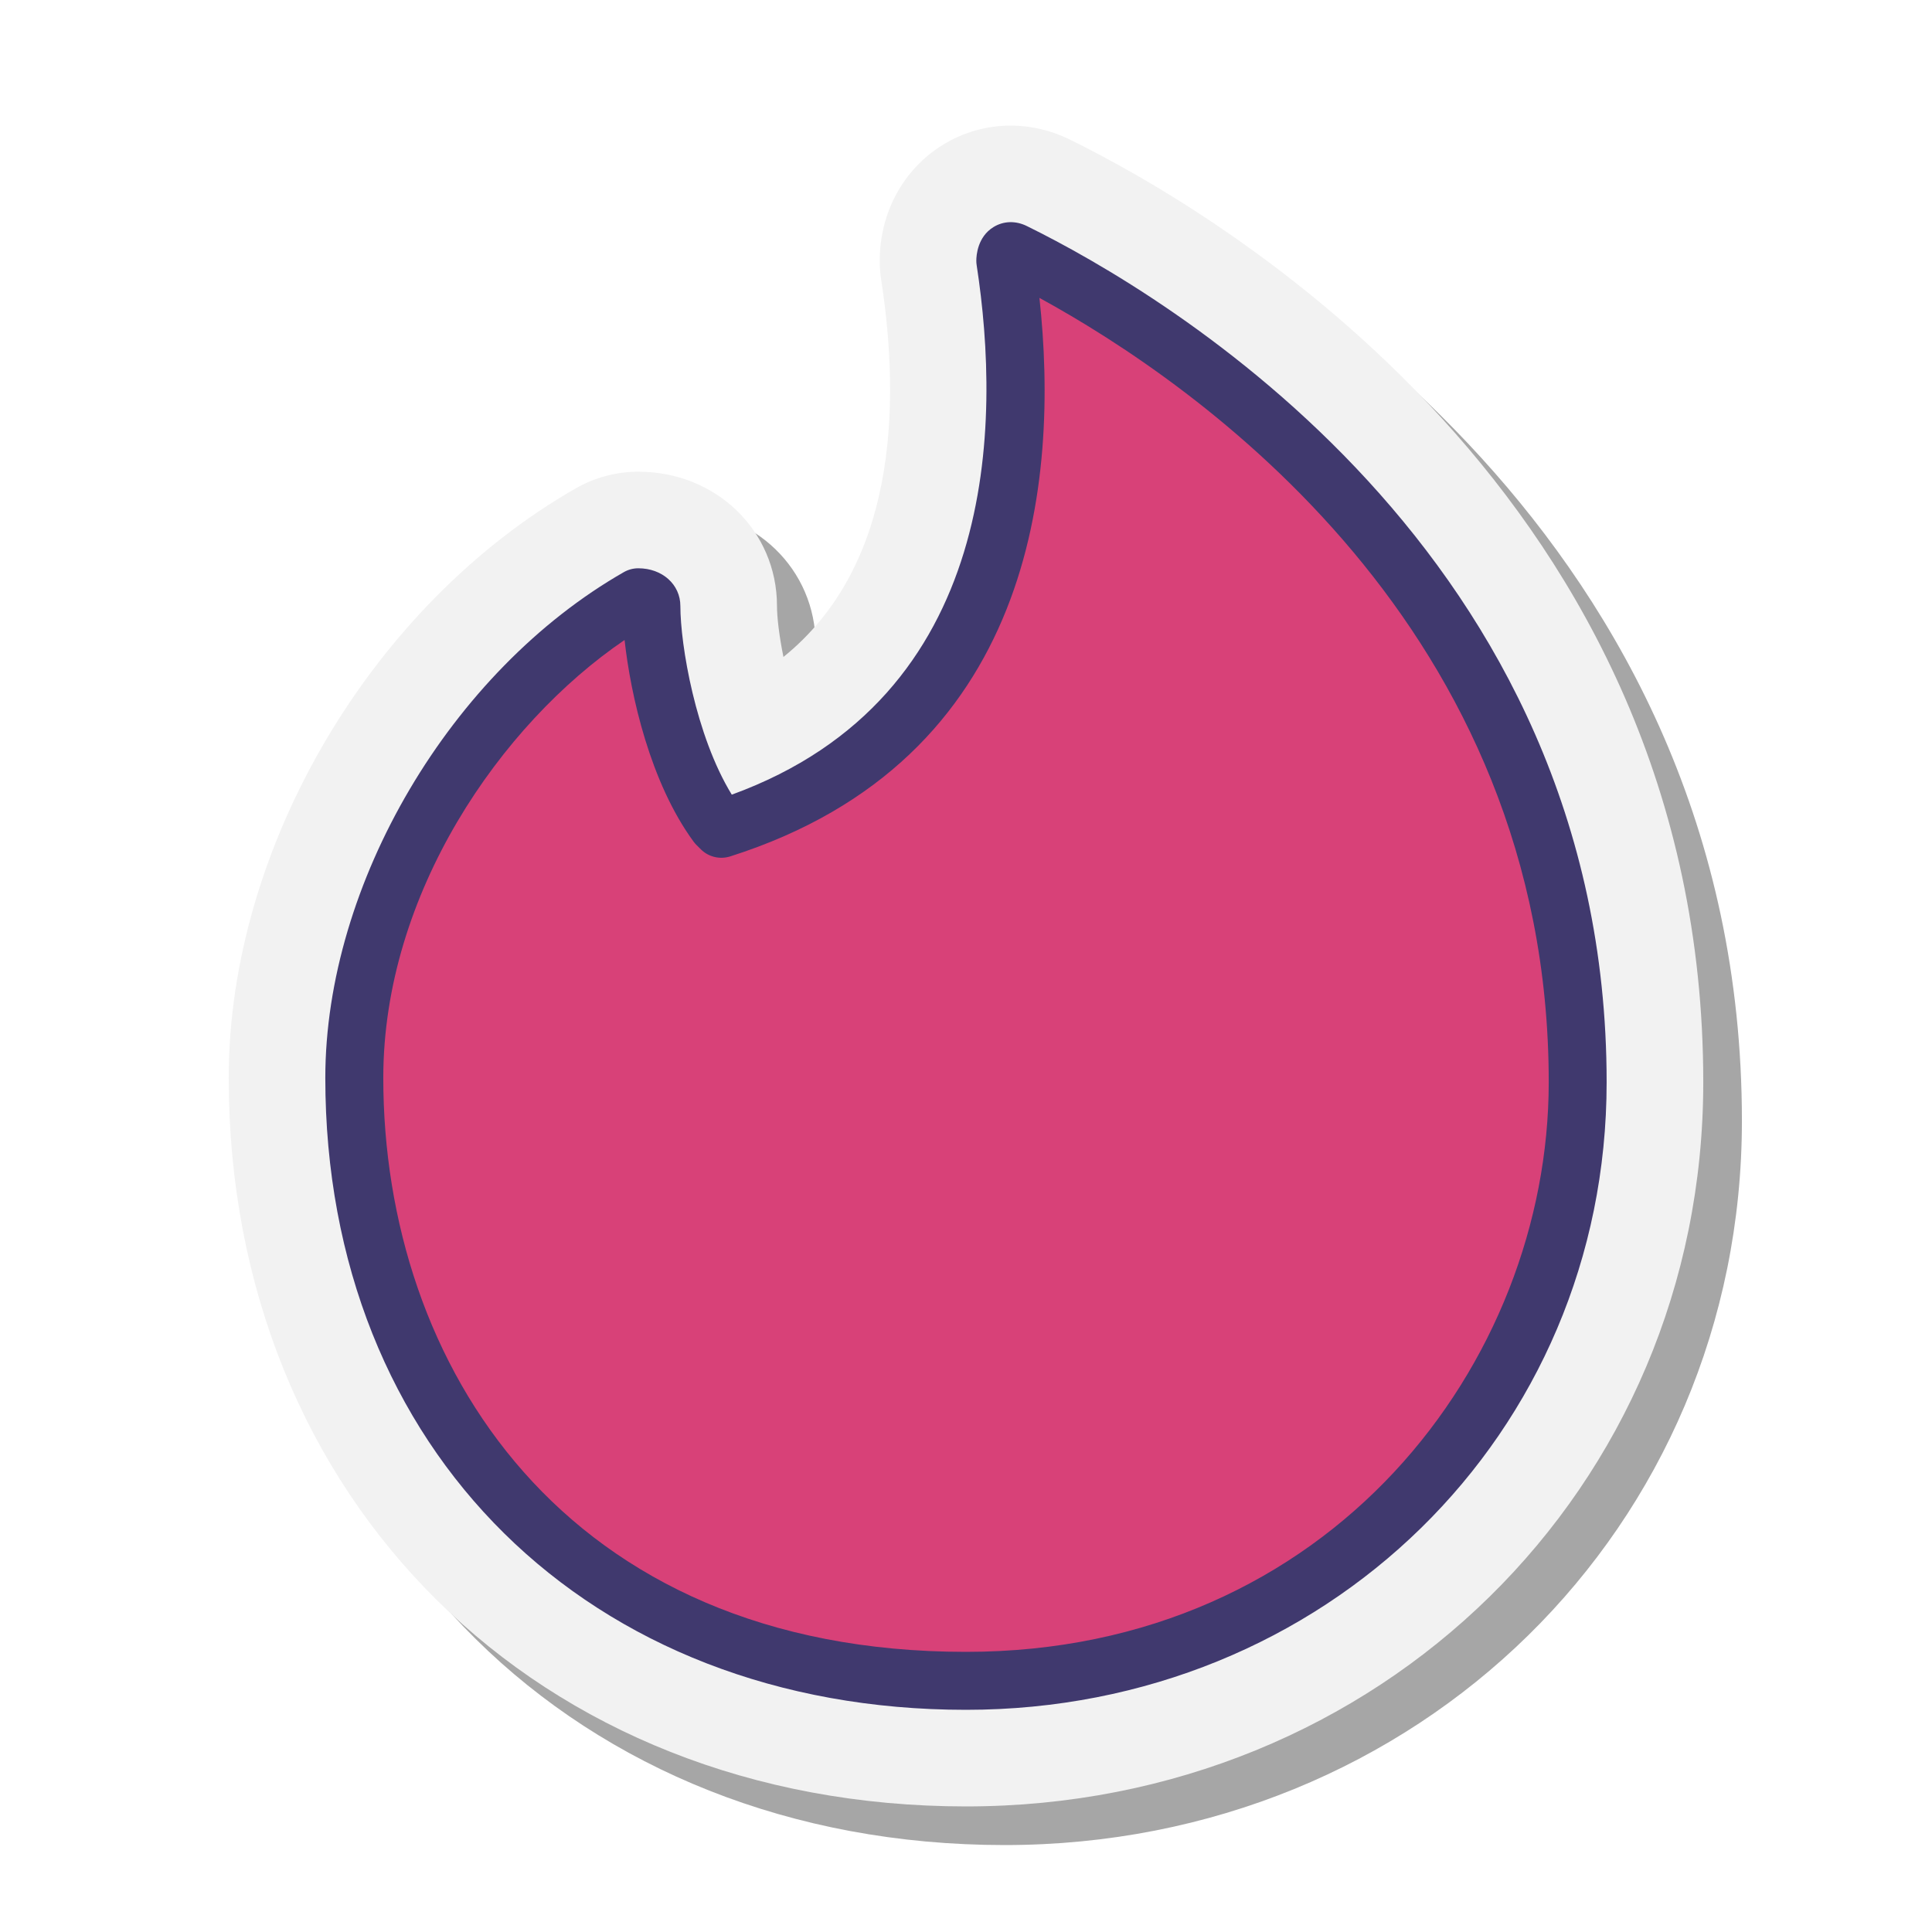
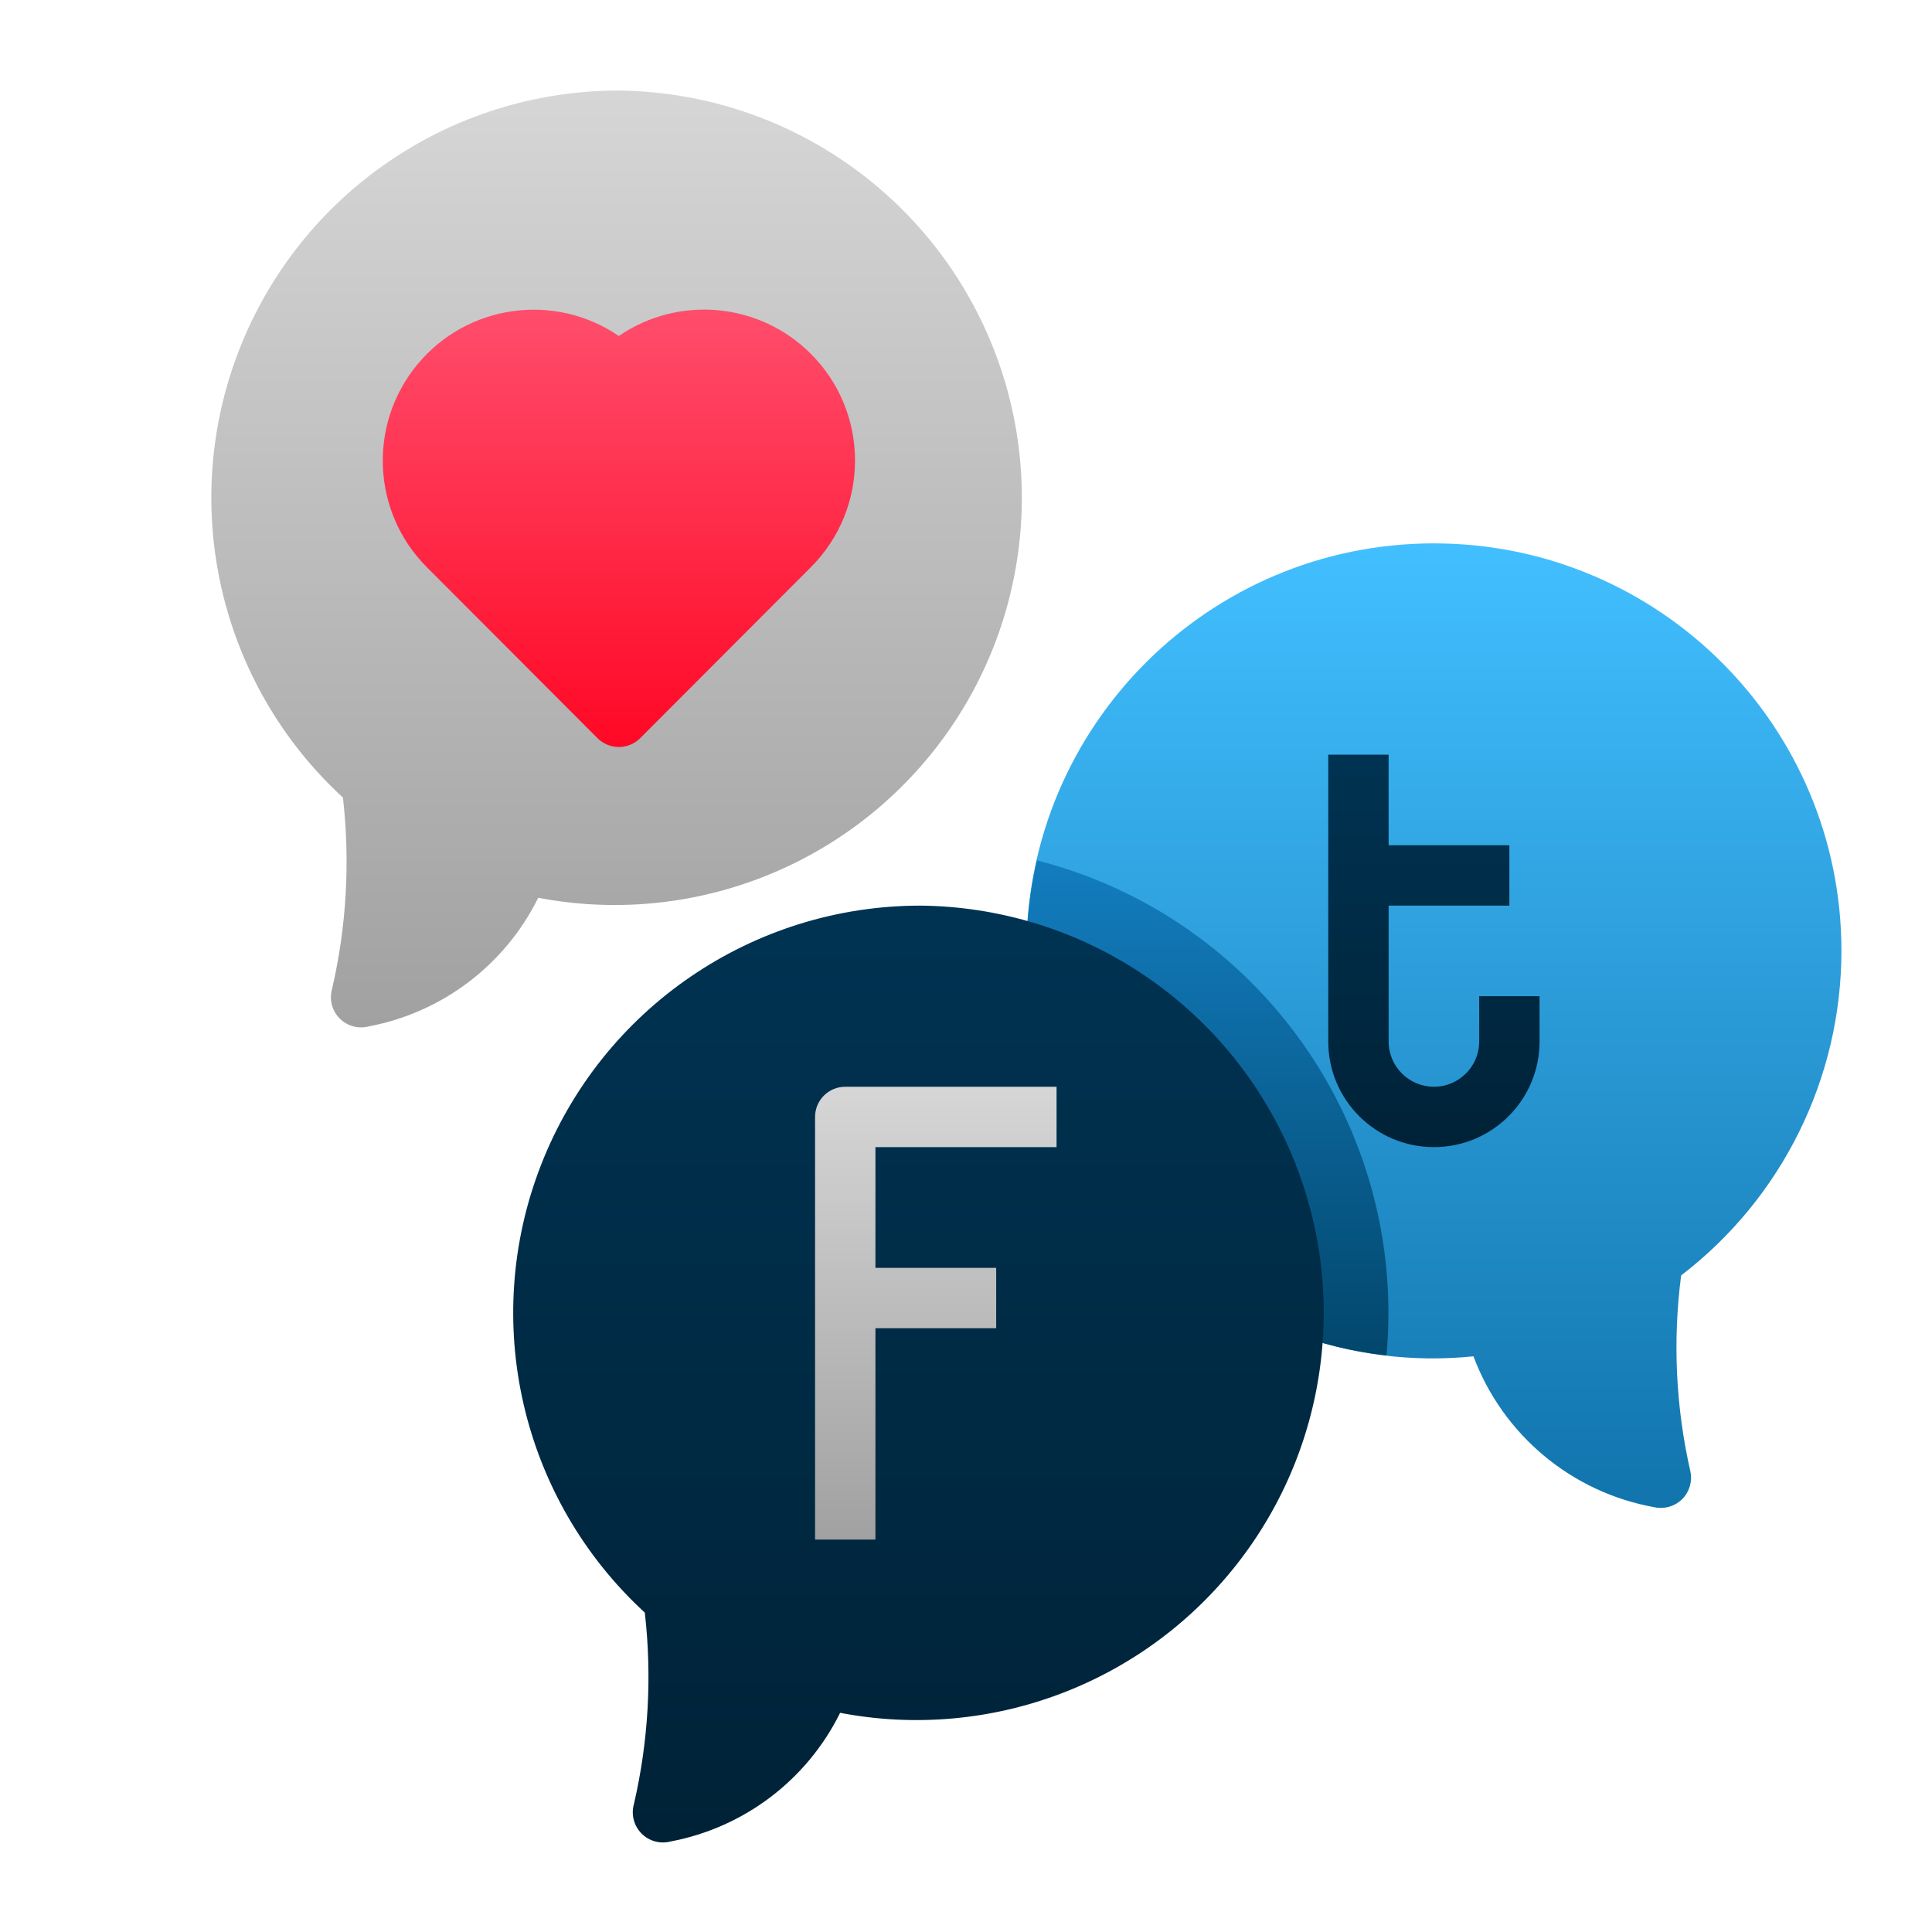
- <svg xmlns="http://www.w3.org/2000/svg" viewBox="0 0 100 100" width="100px" height="100px">
-   <path d="M52,95.5c-22.112,0-38.162-15.859-38.162-37.709c0-11.923,7.392-24.474,17.976-30.521c0.987-0.561,2.099-0.855,3.225-0.855 c4.025,0,7.178,3.054,7.178,6.953c0,0.58,0.113,1.551,0.334,2.636c5.815-4.698,6.078-12.896,5.06-19.518 c-0.05-0.318-0.076-0.654-0.076-0.987c0-2.491,1.216-4.732,3.252-5.993c1.063-0.658,2.283-1.006,3.529-1.006 c1.049,0,2.109,0.251,3.066,0.727c7.676,3.777,32.779,18.484,32.779,48.791C90.162,79.035,73.399,95.5,52,95.5z" opacity=".35" />
-   <path fill="#f2f2f2" d="M50,93.5c-22.112,0-38.162-15.859-38.162-37.709c0-11.923,7.392-24.474,17.976-30.521 c0.987-0.561,2.099-0.855,3.225-0.855c4.025,0,7.178,3.054,7.178,6.953c0,0.58,0.113,1.551,0.334,2.636 c5.815-4.698,6.078-12.896,5.06-19.518c-0.05-0.318-0.076-0.654-0.076-0.987c0-2.491,1.216-4.732,3.252-5.993 c1.063-0.658,2.283-1.006,3.529-1.006c1.049,0,2.109,0.251,3.066,0.727c7.676,3.777,32.779,18.484,32.779,48.791 C88.162,77.035,71.399,93.5,50,93.5z" />
-   <path fill="#d84178" d="M37.335,42.899c14.248-4.524,16.509-17.639,14.7-29.401c0,0,0-0.678,0.453-0.453 c13.795,6.787,29.173,21.035,29.173,42.97C81.662,72.3,68.772,87,50,87c-20.355,0-31.662-14.248-31.662-31.209 c0-10.176,6.785-20.355,14.7-24.877c0,0,0.678,0,0.678,0.453c0,2.261,0.905,7.915,3.392,11.307L37.335,42.899z" />
-   <path fill="#40396e" d="M50,88.5c-19.525,0-33.162-13.45-33.162-32.709c0-10.053,6.5-21.062,15.456-26.18 c0.227-0.129,0.483-0.197,0.744-0.197c1.242,0,2.178,0.84,2.178,1.953c0,2.008,0.787,6.711,2.661,9.764 c13.887-5.054,13.927-19.262,12.675-27.405c-0.012-0.075-0.018-0.151-0.018-0.228c0-0.28,0.064-1.234,0.885-1.743 c0.522-0.323,1.155-0.341,1.736-0.052c7.034,3.461,30.004,16.894,30.004,44.313C83.162,74.231,68.595,88.5,50,88.5z M32.328,33.126 c-6.422,4.366-12.489,13.137-12.489,22.665C19.838,70.579,29.165,85.5,50,85.5c18.88,0,30.162-14.99,30.162-29.483 c0-23.527-18.193-36.132-26.361-40.598c1.033,9.475-0.248,23.904-16.011,28.91c-0.532,0.166-1.114,0.028-1.51-0.364l-0.228-0.226 c-0.056-0.056-0.107-0.115-0.154-0.179C33.662,40.51,32.642,35.995,32.328,33.126z M51.826,14.392 c0.002,0.001,0.005,0.003,0.007,0.004C51.831,14.395,51.829,14.393,51.826,14.392z" />
+ <svg xmlns="http://www.w3.org/2000/svg" xmlns:xlink="http://www.w3.org/1999/xlink" viewBox="0 0 64 64" id="social-media">
+   <defs>
+     <linearGradient id="c" x1="47.5" x2="47.5" y1="18" y2="50" gradientUnits="userSpaceOnUse">
+       <stop offset="0" stop-color="#42bfff" />
+       <stop offset="1" stop-color="#1174ac" />
+     </linearGradient>
+     <linearGradient id="d" x1="40" x2="40" y1="28.5" y2="44.9" gradientUnits="userSpaceOnUse">
+       <stop offset="0" stop-color="#137dbf" />
+       <stop offset="1" stop-color="#02476c" />
+     </linearGradient>
+     <linearGradient id="b" x1="30.5" x2="30.5" y1="61" y2="30" gradientUnits="userSpaceOnUse">
+       <stop offset="0" stop-color="#002237" />
+       <stop offset="1" stop-color="#003352" />
+     </linearGradient>
+     <linearGradient id="a" x1="20.5" x2="20.5" y1="3" y2="34" gradientUnits="userSpaceOnUse">
+       <stop offset="0" stop-color="#d6d6d6" />
+       <stop offset="1" stop-color="#a1a1a1" />
+     </linearGradient>
+     <linearGradient xlink:href="#a" id="e" x1="31" x2="31" y1="36" y2="51" />
+     <linearGradient xlink:href="#b" id="f" x1="47.5" x2="47.5" y1="38" y2="25" />
+     <linearGradient id="g" x1="20.5" x2="20.5" y1="10.26" y2="24.74" gradientUnits="userSpaceOnUse">
+       <stop offset="0" stop-color="#ff4d6c" />
+       <stop offset="1" stop-color="#ff0825" />
+     </linearGradient>
+   </defs>
+   <path fill="url(#c)" d="M61 31.5a13.5 13.5 0 0 0-27 0 1 1 0 0 0 .18.57l8.11 11.71a1 1 0 0 0 .47.36 13.29 13.29 0 0 0 6.05.79 7.89 7.89 0 0 0 6 5A1 1 0 0 0 56 48.76a18.49 18.49 0 0 1-.31-6.51A13.55 13.55 0 0 0 61 31.5Z" />
+   <path fill="url(#d)" d="M34.35 28.5a13.53 13.53 0 0 0-.35 3 1 1 0 0 0 .18.57l8.11 11.71a1 1 0 0 0 .47.36 13.08 13.08 0 0 0 3.17.76 15.49 15.49 0 0 0-11.58-16.4Z" />
+   <path fill="url(#b)" d="M30.5 30a13.49 13.49 0 0 0-9.14 23.42 18.69 18.69 0 0 1-.36 6.34A1 1 0 0 0 22.22 61a7.9 7.9 0 0 0 5.61-4.26A13.49 13.49 0 1 0 30.5 30Z" />
+   <path fill="url(#a)" d="M20.5 3a13.49 13.49 0 0 0-9.14 23.42 18.69 18.69 0 0 1-.36 6.34A1 1 0 0 0 12.22 34a7.9 7.9 0 0 0 5.61-4.26A13.49 13.49 0 1 0 20.5 3Z" />
+   <path fill="url(#e)" d="M35 38v-2h-7a1 1 0 0 0-1 1v14h2v-7h4v-2h-4v-4Z" />
+   <path fill="url(#f)" d="M49 33v1.5a1.5 1.5 0 0 1-3 0V30h4v-2h-4v-3h-2v9.5a3.5 3.5 0 0 0 7 0V33Z" />
+   <path fill="url(#g)" d="M26.86 11.72a5 5 0 0 0-6.36-.59 5 5 0 0 0-6.36 7.66l5.65 5.66a1 1 0 0 0 1.42 0l5.65-5.66a5 5 0 0 0 0-7.07Z" />
</svg>
